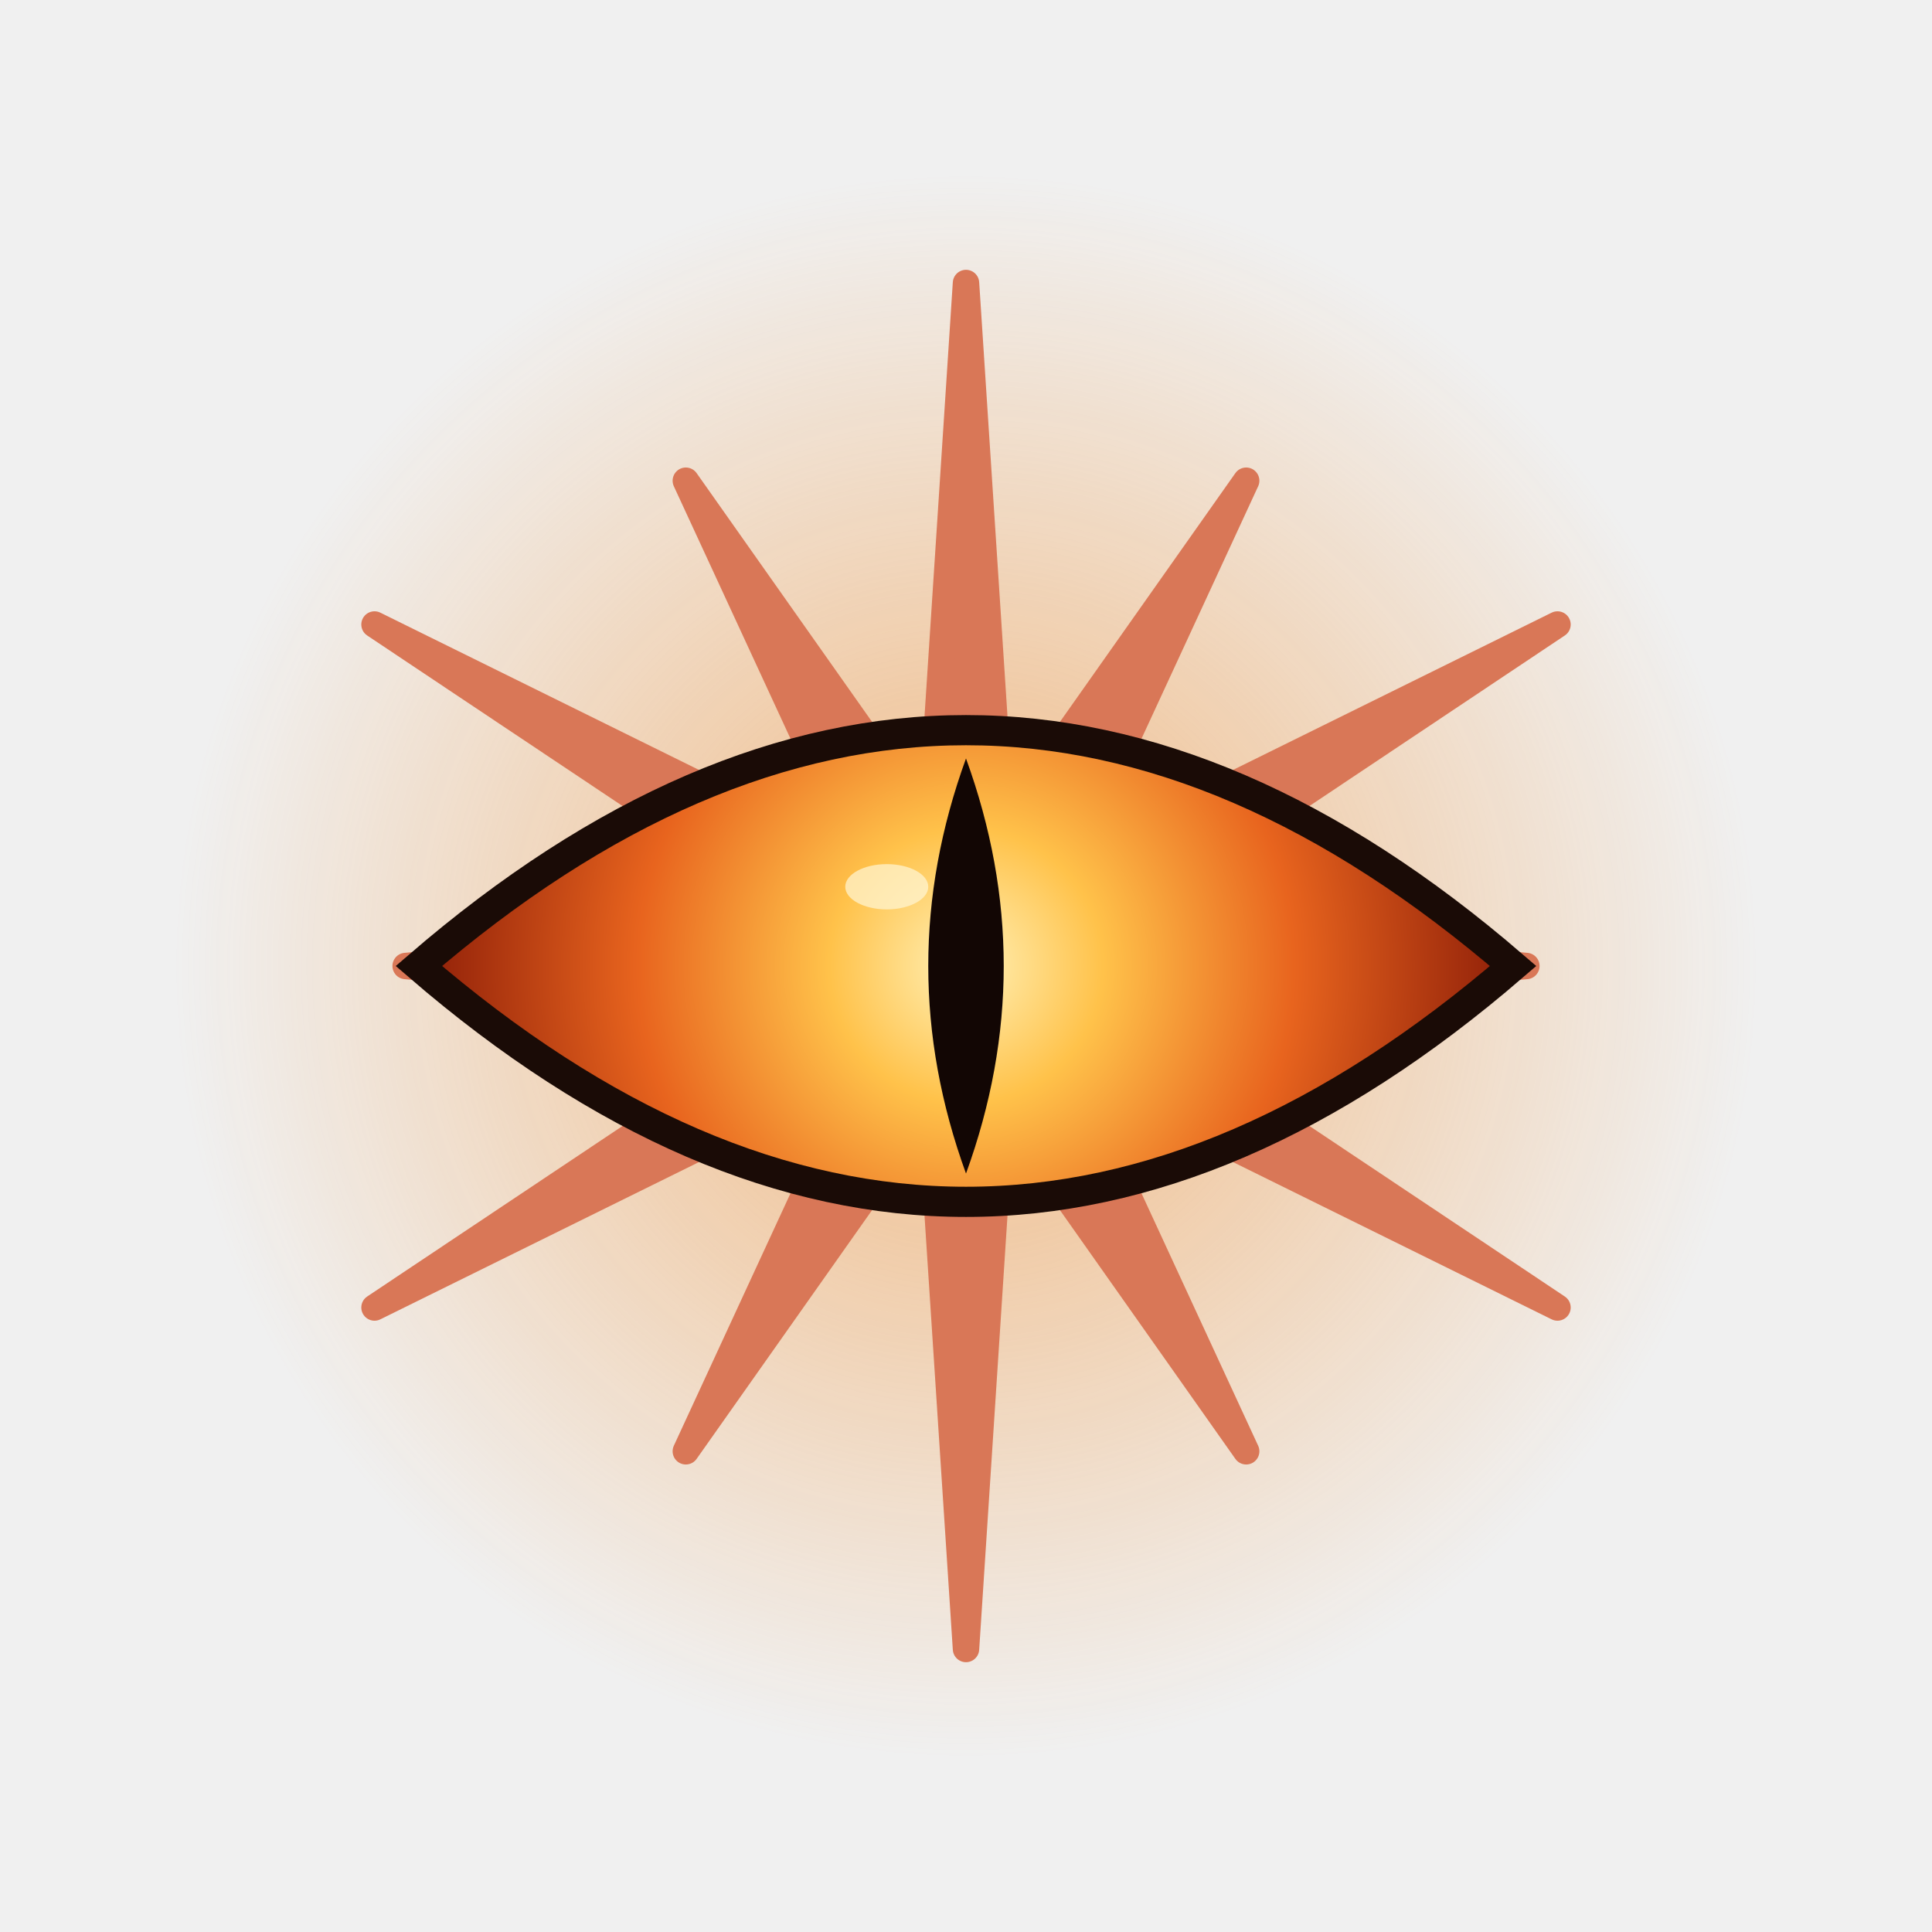
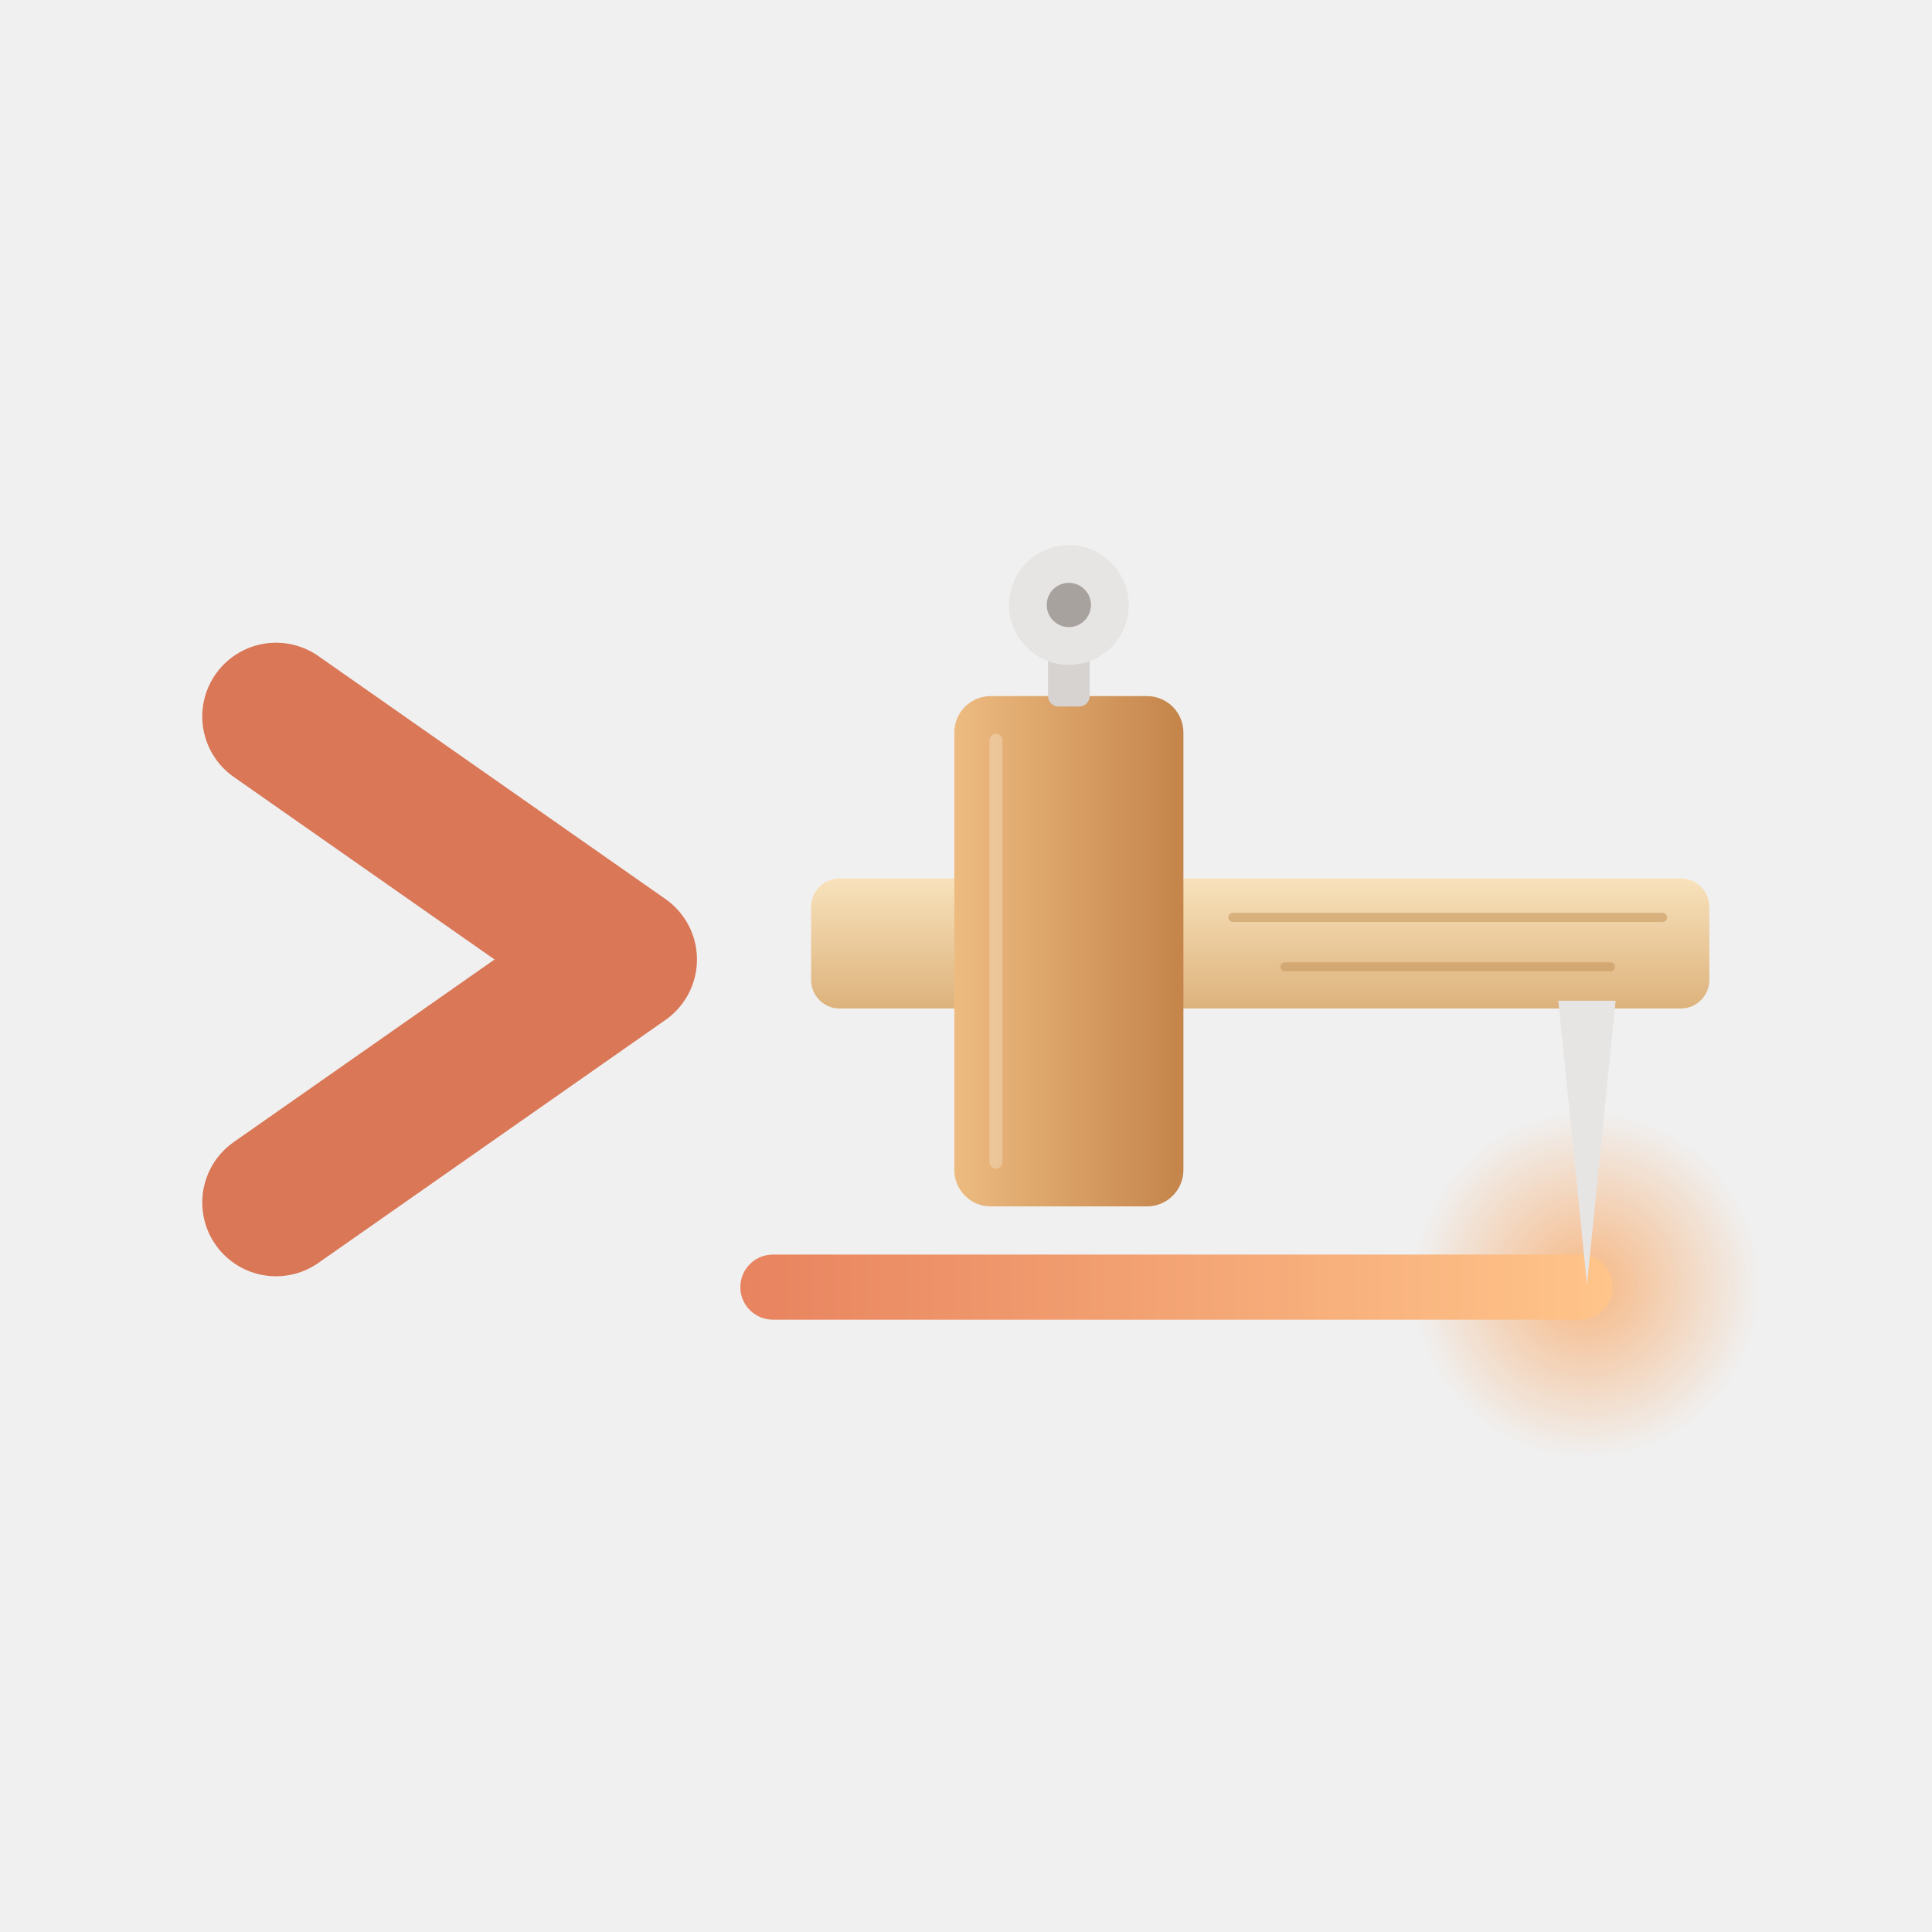
<svg xmlns="http://www.w3.org/2000/svg" width="1024" height="1024" viewBox="0 0 1024 1024">
  <defs>
-     <radialGradient id="glow" cx="512" cy="512" r="420" gradientUnits="userSpaceOnUse">
-       <stop offset="0" stop-color="#F28C28" stop-opacity=".55" />
-       <stop offset="1" stop-color="#F28C28" stop-opacity="0" />
-     </radialGradient>
-     <radialGradient id="iris" cx="512" cy="512" r="290" gradientUnits="userSpaceOnUse">
-       <stop offset="0" stop-color="#FFF1B8" />
-       <stop offset=".25" stop-color="#FFC24A" />
-       <stop offset=".6" stop-color="#E8641E" />
-       <stop offset="1" stop-color="#8E1E08" />
+     <linearGradient id="joue" x1="0" y1="0" x2="1" y2="0">
+       <stop offset="0" stop-color="#EDBB80" />
+       <stop offset="1" stop-color="#C4844A" />
+     </linearGradient>
+     <linearGradient id="tige" x1="0" y1="0" x2="0" y2="1">
+       <stop offset="0" stop-color="#F8E2BC" />
+       <stop offset="1" stop-color="#DDB27C" />
+     </linearGradient>
+     <linearGradient id="trait" x1="410" y1="0" x2="812" y2="0" gradientUnits="userSpaceOnUse">
+       <stop offset="0" stop-color="#E8835F" />
+       <stop offset="1" stop-color="#FFC58A" />
+     </linearGradient>
+     <radialGradient id="lueur" cx="800" cy="690" r="80" gradientUnits="userSpaceOnUse">
+       <stop offset="0" stop-color="#FB923C" stop-opacity=".6" />
+       <stop offset="1" stop-color="#FB923C" stop-opacity="0" />
    </radialGradient>
  </defs>
-   <circle cx="512" cy="512" r="420" fill="url(#glow)" />
-   <g fill="#D97757" stroke="#D97757" stroke-width="14" stroke-linejoin="round">
-     <path d="M497 380 L512 150 L527 380 Z" transform="rotate(0 512 512)" />
-     <path d="M497 380 L512 215 L527 380 Z" transform="rotate(30 512 512)" />
-     <path d="M497 380 L512 150 L527 380 Z" transform="rotate(60 512 512)" />
-     <path d="M497 380 L512 215 L527 380 Z" transform="rotate(90 512 512)" />
-     <path d="M497 380 L512 150 L527 380 Z" transform="rotate(120 512 512)" />
-     <path d="M497 380 L512 215 L527 380 Z" transform="rotate(150 512 512)" />
-     <path d="M497 380 L512 150 L527 380 Z" transform="rotate(180 512 512)" />
-     <path d="M497 380 L512 215 L527 380 Z" transform="rotate(210 512 512)" />
-     <path d="M497 380 L512 150 L527 380 Z" transform="rotate(240 512 512)" />
-     <path d="M497 380 L512 215 L527 380 Z" transform="rotate(270 512 512)" />
-     <path d="M497 380 L512 150 L527 380 Z" transform="rotate(300 512 512)" />
-     <path d="M497 380 L512 215 L527 380 Z" transform="rotate(330 512 512)" />
+   <g transform="translate(512 512) scale(1.15) translate(-514 -543)">
+     <path d="M196 428 L356 540 L196 652" fill="none" stroke="#D97757" stroke-width="68" stroke-linecap="round" stroke-linejoin="round" />
+     <circle cx="800" cy="690" r="80" fill="url(#lueur)" />
+     <rect x="410" y="676" width="402" height="30" rx="15" fill="url(#trait)" />
+     <g transform="translate(337 241) scale(.6)">
+       <rect x="176" y="436" width="690" height="100" rx="22" fill="url(#tige)" />
+       <path d="M500 466 H830 M540 504 H790" stroke="#C4935A" stroke-width="7" stroke-linecap="round" opacity=".55" />
+       <path d="M750 530 H794 L772 748 Z" fill="#E7E5E4" />
+       <rect x="286" y="296" width="176" height="392" rx="28" fill="url(#joue)" />
+       <path d="M318 330 V654" stroke="#FFFFFF" stroke-opacity=".25" stroke-width="10" stroke-linecap="round" />
+       <rect x="358" y="232" width="32" height="72" rx="8" fill="#D6D3D1" />
+       <circle cx="374" cy="226" r="46" fill="#E7E5E4" />
+       <circle cx="374" cy="226" r="17" fill="#A8A29E" />
+     </g>
  </g>
-   <path d="M222 512 Q512 262 802 512 Q512 762 222 512 Z" fill="url(#iris)" stroke="#1A0B06" stroke-width="16" />
-   <path d="M512 402 Q552 512 512 622 Q472 512 512 402 Z" fill="#120604" />
-   <ellipse cx="470" cy="470" rx="22" ry="12" fill="#FFF6D6" opacity=".7" />
</svg>
